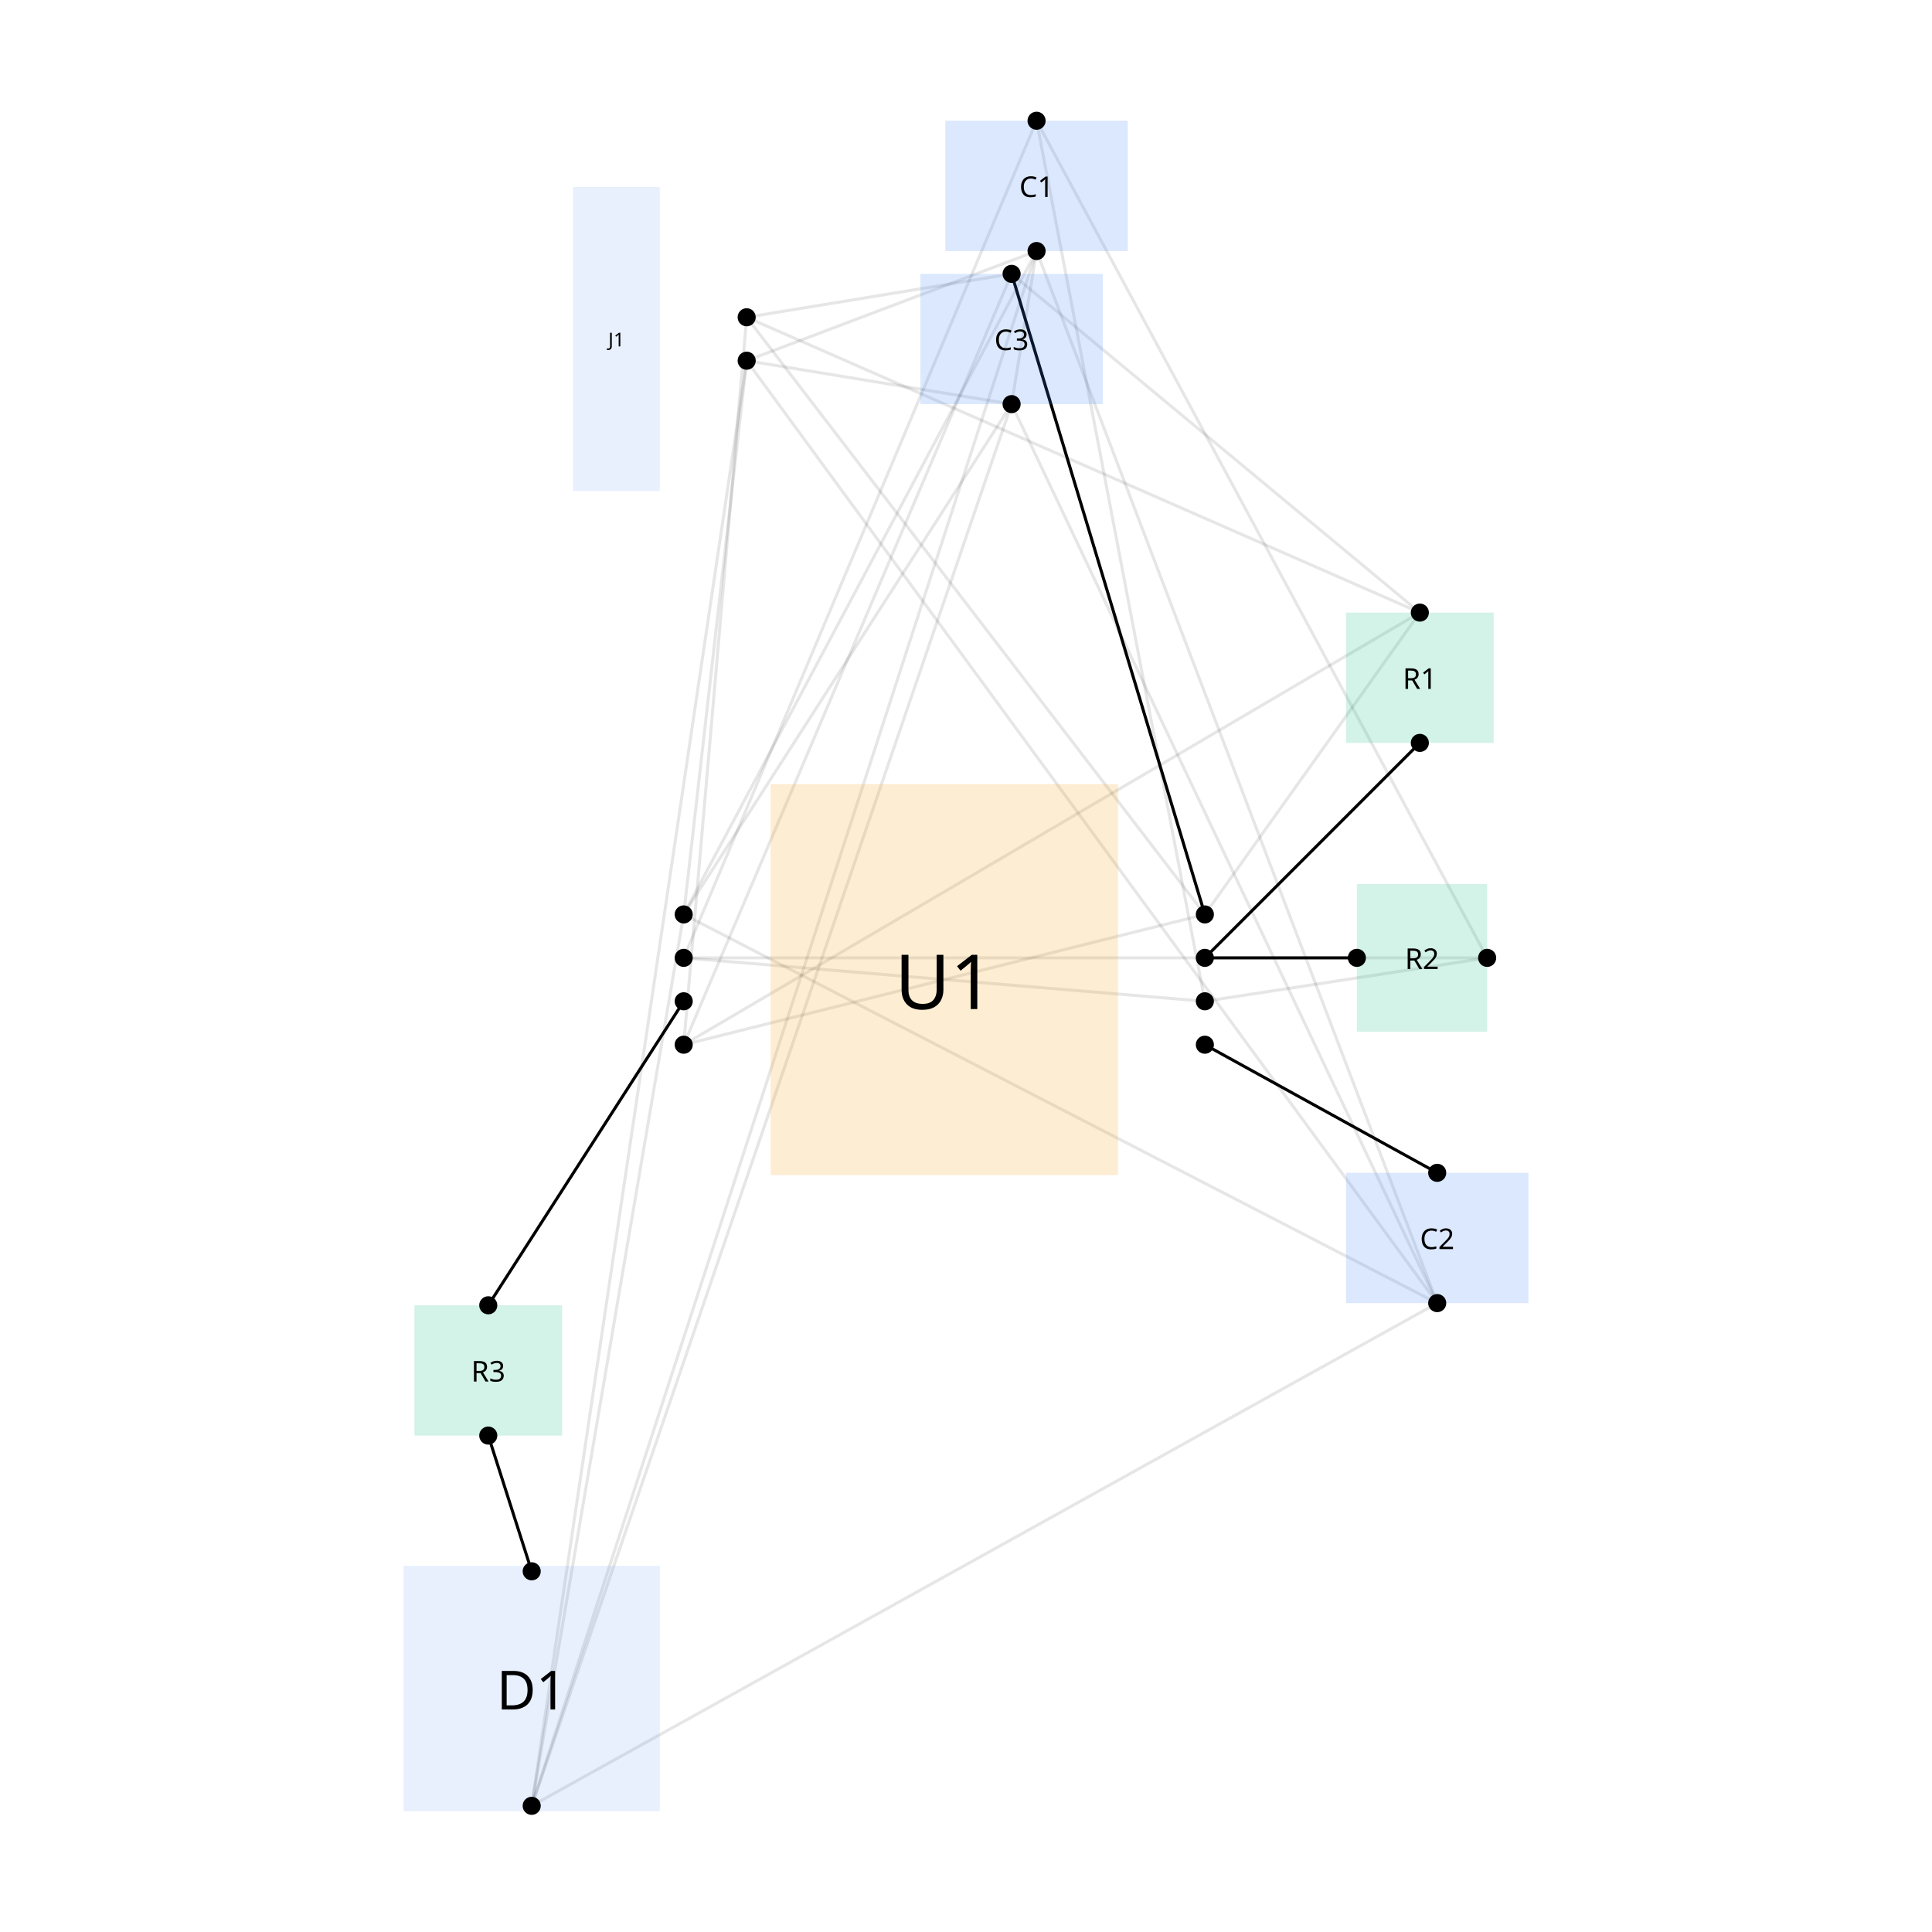
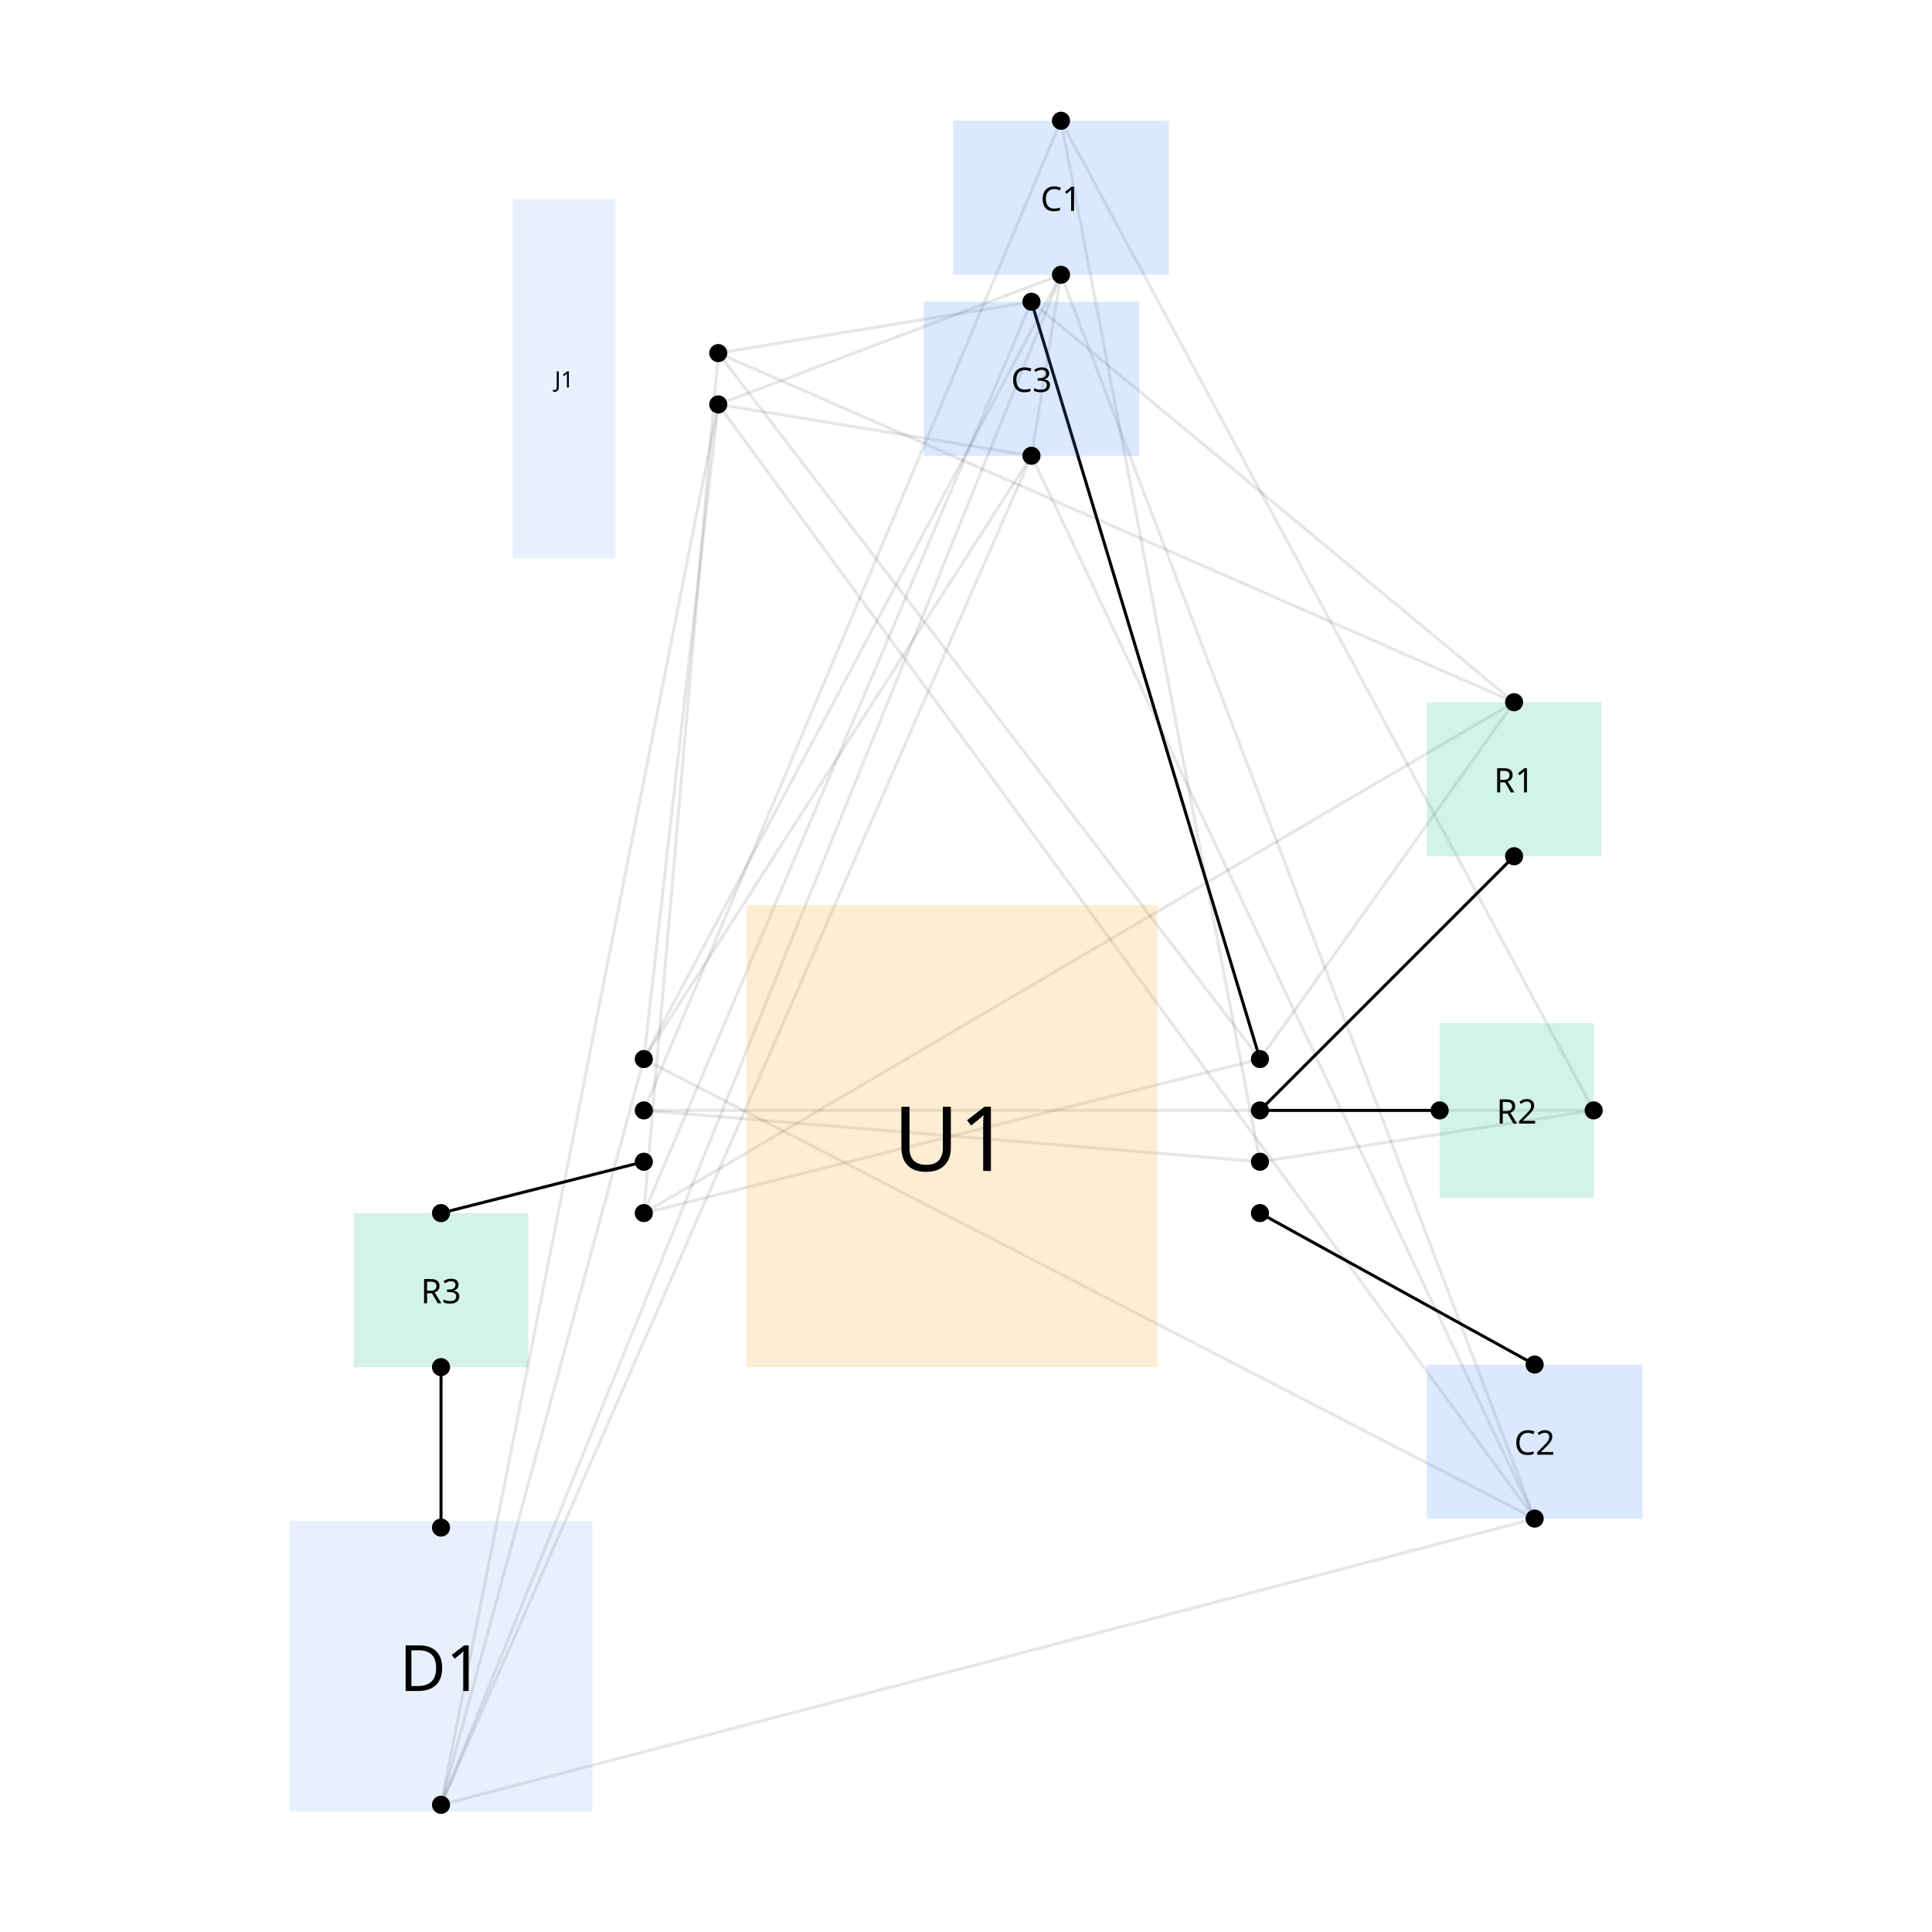
<svg xmlns="http://www.w3.org/2000/svg" width="640" height="640" viewBox="0 0 640 640">
  <rect width="100%" height="100%" fill="white" />
  <g>
-     <polyline data-points="-1.0000000000000002,0.3224999999999998 -0.7099999999999997,2.8724999999999996" data-type="line" data-label="" points="226.487,302.916 247.347,119.486" fill="none" stroke="rgba(0,0,0,0.1)" stroke-width="1px" />
-   </g>
-   <g>
-     <polyline data-points="-1.0000000000000002,0.3224999999999998 0.625,3.3774999999999995" data-type="line" data-label="" points="226.487,302.916 343.378,83.16" fill="none" stroke="rgba(0,0,0,0.1)" stroke-width="1px" />
-   </g>
-   <g>
-     <polyline data-points="-1.0000000000000002,0.3224999999999998 2.4699999999999998,-1.4675000000000002" data-type="line" data-label="" points="226.487,302.916 476.095,431.676" fill="none" stroke="rgba(0,0,0,0.1)" stroke-width="1px" />
-   </g>
-   <g>
-     <polyline data-points="-1.0000000000000002,0.3224999999999998 0.5100000000000002,2.6725" data-type="line" data-label="" points="226.487,302.916 335.106,133.873" fill="none" stroke="rgba(0,0,0,0.1)" stroke-width="1px" />
-   </g>
-   <g>
-     <polyline data-points="-1.0000000000000002,0.3224999999999998 -1.7,-3.7824999999999998" data-type="line" data-label="" points="226.487,302.916 176.134,598.202" fill="none" stroke="rgba(0,0,0,0.1)" stroke-width="1px" />
-   </g>
-   <g>
-     <polyline data-points="-0.7099999999999997,2.8724999999999996 0.625,3.3774999999999995" data-type="line" data-label="" points="247.347,119.486 343.378,83.16" fill="none" stroke="rgba(0,0,0,0.1)" stroke-width="1px" />
-   </g>
-   <g>
-     <polyline data-points="-0.7099999999999997,2.8724999999999996 2.4699999999999998,-1.4675000000000002" data-type="line" data-label="" points="247.347,119.486 476.095,431.676" fill="none" stroke="rgba(0,0,0,0.1)" stroke-width="1px" />
-   </g>
-   <g>
-     <polyline data-points="-0.7099999999999997,2.8724999999999996 0.5100000000000002,2.6725" data-type="line" data-label="" points="247.347,119.486 335.106,133.873" fill="none" stroke="rgba(0,0,0,0.1)" stroke-width="1px" />
-   </g>
-   <g>
-     <polyline data-points="-0.7099999999999997,2.8724999999999996 -1.7,-3.7824999999999998" data-type="line" data-label="" points="247.347,119.486 176.134,598.202" fill="none" stroke="rgba(0,0,0,0.1)" stroke-width="1px" />
-   </g>
-   <g>
-     <polyline data-points="0.625,3.3774999999999995 2.4699999999999998,-1.4675000000000002" data-type="line" data-label="" points="343.378,83.16 476.095,431.676" fill="none" stroke="rgba(0,0,0,0.1)" stroke-width="1px" />
-   </g>
-   <g>
-     <polyline data-points="0.625,3.3774999999999995 0.5100000000000002,2.6725" data-type="line" data-label="" points="343.378,83.16 335.106,133.873" fill="none" stroke="rgba(0,0,0,0.1)" stroke-width="1px" />
-   </g>
-   <g>
-     <polyline data-points="0.625,3.3774999999999995 -1.7,-3.7824999999999998" data-type="line" data-label="" points="343.378,83.16 176.134,598.202" fill="none" stroke="rgba(0,0,0,0.1)" stroke-width="1px" />
-   </g>
-   <g>
-     <polyline data-points="2.4699999999999998,-1.4675000000000002 0.5100000000000002,2.6725" data-type="line" data-label="" points="476.095,431.676 335.106,133.873" fill="none" stroke="rgba(0,0,0,0.1)" stroke-width="1px" />
-   </g>
-   <g>
-     <polyline data-points="2.4699999999999998,-1.4675000000000002 -1.7,-3.7824999999999998" data-type="line" data-label="" points="476.095,431.676 176.134,598.202" fill="none" stroke="rgba(0,0,0,0.1)" stroke-width="1px" />
-   </g>
-   <g>
-     <polyline data-points="0.5100000000000002,2.6725 -1.7,-3.7824999999999998" data-type="line" data-label="" points="335.106,133.873 176.134,598.202" fill="none" stroke="rgba(0,0,0,0.1)" stroke-width="1px" />
-   </g>
-   <g>
-     <polyline data-points="-1.0000000000000002,0.12249999999999978 1.4000000000000001,-0.07750000000000029" data-type="line" data-label="" points="226.487,317.303 399.127,331.689" fill="none" stroke="rgba(0,0,0,0.1)" stroke-width="1px" />
-   </g>
-   <g>
-     <polyline data-points="-1.0000000000000002,0.12249999999999978 2.7,0.12249999999999983" data-type="line" data-label="" points="226.487,317.303 492.64,317.303" fill="none" stroke="rgba(0,0,0,0.1)" stroke-width="1px" />
-   </g>
-   <g>
-     <polyline data-points="-1.0000000000000002,0.12249999999999978 0.625,3.977499999999999" data-type="line" data-label="" points="226.487,317.303 343.378,40" fill="none" stroke="rgba(0,0,0,0.1)" stroke-width="1px" />
-   </g>
-   <g>
-     <polyline data-points="1.4000000000000001,-0.07750000000000029 2.7,0.12249999999999983" data-type="line" data-label="" points="399.127,331.689 492.64,317.303" fill="none" stroke="rgba(0,0,0,0.1)" stroke-width="1px" />
-   </g>
-   <g>
-     <polyline data-points="1.4000000000000001,-0.07750000000000029 0.625,3.977499999999999" data-type="line" data-label="" points="399.127,331.689 343.378,40" fill="none" stroke="rgba(0,0,0,0.1)" stroke-width="1px" />
-   </g>
-   <g>
-     <polyline data-points="2.7,0.12249999999999983 0.625,3.977499999999999" data-type="line" data-label="" points="492.64,317.303 343.378,40" fill="none" stroke="rgba(0,0,0,0.1)" stroke-width="1px" />
-   </g>
-   <g>
-     <polyline data-points="-1.0000000000000002,-0.2775000000000003 1.4000000000000001,0.3224999999999998" data-type="line" data-label="" points="226.487,346.076 399.127,302.916" fill="none" stroke="rgba(0,0,0,0.1)" stroke-width="1px" />
-   </g>
-   <g>
-     <polyline data-points="-1.0000000000000002,-0.2775000000000003 -0.7099999999999997,3.0725" data-type="line" data-label="" points="226.487,346.076 247.347,105.1" fill="none" stroke="rgba(0,0,0,0.1)" stroke-width="1px" />
-   </g>
-   <g>
-     <polyline data-points="-1.0000000000000002,-0.2775000000000003 2.3899999999999997,1.7125" data-type="line" data-label="" points="226.487,346.076 470.34,202.929" fill="none" stroke="rgba(0,0,0,0.1)" stroke-width="1px" />
-   </g>
-   <g>
-     <polyline data-points="-1.0000000000000002,-0.2775000000000003 0.5100000000000002,3.2724999999999995" data-type="line" data-label="" points="226.487,346.076 335.106,90.713" fill="none" stroke="rgba(0,0,0,0.1)" stroke-width="1px" />
-   </g>
-   <g>
-     <polyline data-points="1.4000000000000001,0.3224999999999998 -0.7099999999999997,3.0725" data-type="line" data-label="" points="399.127,302.916 247.347,105.1" fill="none" stroke="rgba(0,0,0,0.1)" stroke-width="1px" />
-   </g>
-   <g>
-     <polyline data-points="1.4000000000000001,0.3224999999999998 2.3899999999999997,1.7125" data-type="line" data-label="" points="399.127,302.916 470.34,202.929" fill="none" stroke="rgba(0,0,0,0.1)" stroke-width="1px" />
-   </g>
-   <g>
-     <polyline data-points="1.4000000000000001,0.3224999999999998 0.5100000000000002,3.2724999999999995" data-type="line" data-label="" points="399.127,302.916 335.106,90.713" fill="none" stroke="rgba(0,0,0,0.1)" stroke-width="1px" />
-   </g>
-   <g>
-     <polyline data-points="-0.7099999999999997,3.0725 2.3899999999999997,1.7125" data-type="line" data-label="" points="247.347,105.1 470.34,202.929" fill="none" stroke="rgba(0,0,0,0.1)" stroke-width="1px" />
-   </g>
-   <g>
-     <polyline data-points="-0.7099999999999997,3.0725 0.5100000000000002,3.2724999999999995" data-type="line" data-label="" points="247.347,105.1 335.106,90.713" fill="none" stroke="rgba(0,0,0,0.1)" stroke-width="1px" />
-   </g>
-   <g>
-     <polyline data-points="2.3899999999999997,1.7125 0.5100000000000002,3.2724999999999995" data-type="line" data-label="" points="470.34,202.929 335.106,90.713" fill="none" stroke="rgba(0,0,0,0.1)" stroke-width="1px" />
-   </g>
-   <g>
-     <polyline data-points="-1.0000000000000002,-0.07750000000000024 -1.9,-1.4775000000000003" data-type="line" data-label="" points="226.487,331.689 161.747,432.396" fill="none" stroke="black" stroke-width="1px" />
-   </g>
-   <g>
-     <polyline data-points="0.5100000000000002,3.2724999999999995 1.4000000000000001,0.3224999999999998" data-type="line" data-label="" points="335.106,90.713 399.127,302.916" fill="none" stroke="black" stroke-width="1px" />
-   </g>
-   <g>
-     <polyline data-points="1.4000000000000001,-0.2775000000000003 2.4699999999999998,-0.8675000000000002" data-type="line" data-label="" points="399.127,346.076 476.095,388.516" fill="none" stroke="black" stroke-width="1px" />
-   </g>
-   <g>
-     <polyline data-points="2.3899999999999997,1.1124999999999998 1.4000000000000001,0.12249999999999972" data-type="line" data-label="" points="470.34,246.089 399.127,317.303" fill="none" stroke="black" stroke-width="1px" />
-   </g>
-   <g>
-     <polyline data-points="1.4000000000000001,0.12249999999999972 2.1000000000000005,0.12249999999999983" data-type="line" data-label="" points="399.127,317.303 449.48,317.303" fill="none" stroke="black" stroke-width="1px" />
-   </g>
-   <g>
-     <polyline data-points="-1.9,-2.0775 -1.7,-2.7024999999999997" data-type="line" data-label="" points="161.747,475.556 176.134,520.514" fill="none" stroke="black" stroke-width="1px" />
-   </g>
-   <g>
-     <rect data-type="rect" data-label="U1" data-x="0.19999999999999996" data-y="0.022499999999999742" x="255.26" y="259.756" width="115.093" height="129.48" fill="rgba(245, 158, 11, 0.18)" stroke="none" stroke-width="0.014" />
-   </g>
-   <g>
-     <rect data-type="rect" data-label="J1" data-x="-1.3099999999999998" data-y="2.9724999999999997" x="189.801" y="61.94" width="28.773" height="100.706" fill="rgba(59, 130, 246, 0.12)" stroke="none" stroke-width="0.014" />
-   </g>
-   <g>
-     <rect data-type="rect" data-label="R1" data-x="2.3899999999999997" data-y="1.4124999999999999" x="445.883" y="202.929" width="48.915" height="43.16" fill="rgba(16, 185, 129, 0.18)" stroke="none" stroke-width="0.014" />
-   </g>
-   <g>
-     <rect data-type="rect" data-label="R2" data-x="2.4000000000000004" data-y="0.12249999999999983" x="449.48" y="292.845" width="43.16" height="48.915" fill="rgba(16, 185, 129, 0.18)" stroke="none" stroke-width="0.014" />
-   </g>
-   <g>
-     <rect data-type="rect" data-label="R3" data-x="-1.9" data-y="-1.7775000000000003" x="137.29" y="432.396" width="48.915" height="43.16" fill="rgba(16, 185, 129, 0.18)" stroke="none" stroke-width="0.014" />
-   </g>
-   <g>
-     <rect data-type="rect" data-label="C1" data-x="0.625" data-y="3.6774999999999993" x="313.166" y="40" width="60.424" height="43.16" fill="rgba(59, 130, 246, 0.18)" stroke="none" stroke-width="0.014" />
-   </g>
-   <g>
-     <rect data-type="rect" data-label="C2" data-x="2.4699999999999998" data-y="-1.1675000000000002" x="445.883" y="388.516" width="60.424" height="43.16" fill="rgba(59, 130, 246, 0.18)" stroke="none" stroke-width="0.014" />
-   </g>
-   <g>
-     <rect data-type="rect" data-label="C3" data-x="0.5100000000000002" data-y="2.9724999999999997" x="304.894" y="90.713" width="60.424" height="43.16" fill="rgba(59, 130, 246, 0.18)" stroke="none" stroke-width="0.014" />
-   </g>
-   <g>
-     <rect data-type="rect" data-label="D1" data-x="-1.7" data-y="-3.2424999999999997" x="133.693" y="518.715" width="84.881" height="81.285" fill="rgba(59, 130, 246, 0.12)" stroke="none" stroke-width="0.014" />
-   </g>
-   <text data-type="text" data-label="U1" data-x="0.19999999999999996" data-y="0.022499999999999742" x="312.807" y="324.496" fill="black" font-size="25.177" font-family="sans-serif" text-anchor="middle" dominant-baseline="central">U1</text>
-   <text data-type="text" data-label="J1" data-x="-1.3099999999999998" data-y="2.9724999999999997" x="204.188" y="112.293" fill="black" font-size="6.33" font-family="sans-serif" text-anchor="middle" dominant-baseline="central">J1</text>
-   <text data-type="text" data-label="R1" data-x="2.3899999999999997" data-y="1.4124999999999999" x="470.34" y="224.509" fill="black" font-size="9.495" font-family="sans-serif" text-anchor="middle" dominant-baseline="central">R1</text>
-   <text data-type="text" data-label="R2" data-x="2.4000000000000004" data-y="0.12249999999999983" x="471.06" y="317.303" fill="black" font-size="9.495" font-family="sans-serif" text-anchor="middle" dominant-baseline="central">R2</text>
-   <text data-type="text" data-label="R3" data-x="-1.9" data-y="-1.7775000000000003" x="161.747" y="453.976" fill="black" font-size="9.495" font-family="sans-serif" text-anchor="middle" dominant-baseline="central">R3</text>
-   <text data-type="text" data-label="C1" data-x="0.625" data-y="3.6774999999999993" x="343.378" y="61.58" fill="black" font-size="9.495" font-family="sans-serif" text-anchor="middle" dominant-baseline="central">C1</text>
-   <text data-type="text" data-label="C2" data-x="2.4699999999999998" data-y="-1.1675000000000002" x="476.095" y="410.096" fill="black" font-size="9.495" font-family="sans-serif" text-anchor="middle" dominant-baseline="central">C2</text>
-   <text data-type="text" data-label="C3" data-x="0.5100000000000002" data-y="2.9724999999999997" x="335.106" y="112.293" fill="black" font-size="9.495" font-family="sans-serif" text-anchor="middle" dominant-baseline="central">C3</text>
-   <text data-type="text" data-label="D1" data-x="-1.7" data-y="-3.2424999999999997" x="176.134" y="559.358" fill="black" font-size="17.883" font-family="sans-serif" text-anchor="middle" dominant-baseline="central">D1</text>
-   <g>
-     <circle data-type="point" data-label="U1.1 (LED_BLINKER_connectivity_net1)" data-x="-1.0000000000000002" data-y="0.3224999999999998" cx="226.487" cy="302.916" r="3" fill="black" />
-   </g>
-   <g>
-     <circle data-type="point" data-label="U1.2 (LED_BLINKER_connectivity_net4)" data-x="-1.0000000000000002" data-y="0.12249999999999978" cx="226.487" cy="317.303" r="3" fill="black" />
-   </g>
-   <g>
-     <circle data-type="point" data-label="U1.3" data-x="-1.0000000000000002" data-y="-0.07750000000000024" cx="226.487" cy="331.689" r="3" fill="black" />
-   </g>
-   <g>
-     <circle data-type="point" data-label="U1.4 (LED_BLINKER_connectivity_net0)" data-x="-1.0000000000000002" data-y="-0.2775000000000003" cx="226.487" cy="346.076" r="3" fill="black" />
-   </g>
-   <g>
-     <circle data-type="point" data-label="U1.5" data-x="1.4000000000000001" data-y="-0.2775000000000003" cx="399.127" cy="346.076" r="3" fill="black" />
-   </g>
-   <g>
-     <circle data-type="point" data-label="U1.6 (LED_BLINKER_connectivity_net4)" data-x="1.4000000000000001" data-y="-0.07750000000000029" cx="399.127" cy="331.689" r="3" fill="black" />
-   </g>
-   <g>
-     <circle data-type="point" data-label="U1.7" data-x="1.4000000000000001" data-y="0.12249999999999972" cx="399.127" cy="317.303" r="3" fill="black" />
-   </g>
-   <g>
-     <circle data-type="point" data-label="U1.8 (LED_BLINKER_connectivity_net0)" data-x="1.4000000000000001" data-y="0.3224999999999998" cx="399.127" cy="302.916" r="3" fill="black" />
-   </g>
-   <g>
-     <circle data-type="point" data-label="J1.1 (LED_BLINKER_connectivity_net0)" data-x="-0.7099999999999997" data-y="3.0725" cx="247.347" cy="105.1" r="3" fill="black" />
-   </g>
-   <g>
-     <circle data-type="point" data-label="J1.2 (LED_BLINKER_connectivity_net1)" data-x="-0.7099999999999997" data-y="2.8724999999999996" cx="247.347" cy="119.486" r="3" fill="black" />
-   </g>
-   <g>
-     <circle data-type="point" data-label="R1.1 (LED_BLINKER_connectivity_net0)" data-x="2.3899999999999997" data-y="1.7125" cx="470.34" cy="202.929" r="3" fill="black" />
-   </g>
-   <g>
-     <circle data-type="point" data-label="R1.2" data-x="2.3899999999999997" data-y="1.1124999999999998" cx="470.34" cy="246.089" r="3" fill="black" />
-   </g>
-   <g>
-     <circle data-type="point" data-label="R2.1" data-x="2.1000000000000005" data-y="0.12249999999999983" cx="449.48" cy="317.303" r="3" fill="black" />
-   </g>
-   <g>
-     <circle data-type="point" data-label="R2.2 (LED_BLINKER_connectivity_net4)" data-x="2.7" data-y="0.12249999999999983" cx="492.64" cy="317.303" r="3" fill="black" />
-   </g>
-   <g>
-     <circle data-type="point" data-label="R3.1" data-x="-1.9" data-y="-1.4775000000000003" cx="161.747" cy="432.396" r="3" fill="black" />
-   </g>
-   <g>
-     <circle data-type="point" data-label="R3.2" data-x="-1.9" data-y="-2.0775" cx="161.747" cy="475.556" r="3" fill="black" />
-   </g>
-   <g>
-     <circle data-type="point" data-label="C1.1 (LED_BLINKER_connectivity_net4)" data-x="0.625" data-y="3.977499999999999" cx="343.378" cy="40" r="3" fill="black" />
-   </g>
-   <g>
-     <circle data-type="point" data-label="C1.2 (LED_BLINKER_connectivity_net1)" data-x="0.625" data-y="3.3774999999999995" cx="343.378" cy="83.16" r="3" fill="black" />
-   </g>
-   <g>
-     <circle data-type="point" data-label="C2.1" data-x="2.4699999999999998" data-y="-0.8675000000000002" cx="476.095" cy="388.516" r="3" fill="black" />
-   </g>
-   <g>
-     <circle data-type="point" data-label="C2.2 (LED_BLINKER_connectivity_net1)" data-x="2.4699999999999998" data-y="-1.4675000000000002" cx="476.095" cy="431.676" r="3" fill="black" />
-   </g>
-   <g>
-     <circle data-type="point" data-label="C3.1 (LED_BLINKER_connectivity_net0)" data-x="0.5100000000000002" data-y="3.2724999999999995" cx="335.106" cy="90.713" r="3" fill="black" />
-   </g>
-   <g>
-     <circle data-type="point" data-label="C3.2 (LED_BLINKER_connectivity_net1)" data-x="0.5100000000000002" data-y="2.6725" cx="335.106" cy="133.873" r="3" fill="black" />
-   </g>
-   <g>
-     <circle data-type="point" data-label="D1.1" data-x="-1.7" data-y="-2.7024999999999997" cx="176.134" cy="520.514" r="3" fill="black" />
-   </g>
-   <g>
-     <circle data-type="point" data-label="D1.2 (LED_BLINKER_connectivity_net1)" data-x="-1.7" data-y="-3.7824999999999998" cx="176.134" cy="598.202" r="3" fill="black" />
+     <polyline data-points="-1.0000000000000002,0.3224999999999998 -0.7099999999999997,2.8724999999999996" data-type="line" data-label="" points="213.273,350.828 237.935,133.971" fill="none" stroke="rgba(0,0,0,0.1)" stroke-width="1px" />
+   </g>
+   <g>
+     <polyline data-points="-1.0000000000000002,0.3224999999999998 0.625,3.3774999999999995" data-type="line" data-label="" points="213.273,350.828 351.465,91.025" fill="none" stroke="rgba(0,0,0,0.1)" stroke-width="1px" />
+   </g>
+   <g>
+     <polyline data-points="-1.0000000000000002,0.3224999999999998 2.4699999999999998,-1.4675000000000002" data-type="line" data-label="" points="213.273,350.828 508.368,503.052" fill="none" stroke="rgba(0,0,0,0.1)" stroke-width="1px" />
+   </g>
+   <g>
+     <polyline data-points="-1.0000000000000002,0.3224999999999998 0.5100000000000002,2.6725" data-type="line" data-label="" points="213.273,350.828 341.686,150.979" fill="none" stroke="rgba(0,0,0,0.1)" stroke-width="1px" />
+   </g>
+   <g>
+     <polyline data-points="-1.0000000000000002,0.3224999999999998 -1.7900000000000003,-2.5824999999999996" data-type="line" data-label="" points="213.273,350.828 146.09,597.874" fill="none" stroke="rgba(0,0,0,0.1)" stroke-width="1px" />
+   </g>
+   <g>
+     <polyline data-points="-0.7099999999999997,2.8724999999999996 0.625,3.3774999999999995" data-type="line" data-label="" points="237.935,133.971 351.465,91.025" fill="none" stroke="rgba(0,0,0,0.1)" stroke-width="1px" />
+   </g>
+   <g>
+     <polyline data-points="-0.7099999999999997,2.8724999999999996 2.4699999999999998,-1.4675000000000002" data-type="line" data-label="" points="237.935,133.971 508.368,503.052" fill="none" stroke="rgba(0,0,0,0.1)" stroke-width="1px" />
+   </g>
+   <g>
+     <polyline data-points="-0.7099999999999997,2.8724999999999996 0.5100000000000002,2.6725" data-type="line" data-label="" points="237.935,133.971 341.686,150.979" fill="none" stroke="rgba(0,0,0,0.1)" stroke-width="1px" />
+   </g>
+   <g>
+     <polyline data-points="-0.7099999999999997,2.8724999999999996 -1.7900000000000003,-2.5824999999999996" data-type="line" data-label="" points="237.935,133.971 146.09,597.874" fill="none" stroke="rgba(0,0,0,0.1)" stroke-width="1px" />
+   </g>
+   <g>
+     <polyline data-points="0.625,3.3774999999999995 2.4699999999999998,-1.4675000000000002" data-type="line" data-label="" points="351.465,91.025 508.368,503.052" fill="none" stroke="rgba(0,0,0,0.1)" stroke-width="1px" />
+   </g>
+   <g>
+     <polyline data-points="0.625,3.3774999999999995 0.5100000000000002,2.6725" data-type="line" data-label="" points="351.465,91.025 341.686,150.979" fill="none" stroke="rgba(0,0,0,0.1)" stroke-width="1px" />
+   </g>
+   <g>
+     <polyline data-points="0.625,3.3774999999999995 -1.7900000000000003,-2.5824999999999996" data-type="line" data-label="" points="351.465,91.025 146.09,597.874" fill="none" stroke="rgba(0,0,0,0.1)" stroke-width="1px" />
+   </g>
+   <g>
+     <polyline data-points="2.4699999999999998,-1.4675000000000002 0.5100000000000002,2.6725" data-type="line" data-label="" points="508.368,503.052 341.686,150.979" fill="none" stroke="rgba(0,0,0,0.1)" stroke-width="1px" />
+   </g>
+   <g>
+     <polyline data-points="2.4699999999999998,-1.4675000000000002 -1.7900000000000003,-2.5824999999999996" data-type="line" data-label="" points="508.368,503.052 146.09,597.874" fill="none" stroke="rgba(0,0,0,0.1)" stroke-width="1px" />
+   </g>
+   <g>
+     <polyline data-points="0.5100000000000002,2.6725 -1.7900000000000003,-2.5824999999999996" data-type="line" data-label="" points="341.686,150.979 146.09,597.874" fill="none" stroke="rgba(0,0,0,0.1)" stroke-width="1px" />
+   </g>
+   <g>
+     <polyline data-points="-1.0000000000000002,0.12249999999999978 1.4000000000000001,-0.07750000000000029" data-type="line" data-label="" points="213.273,367.836 417.373,384.844" fill="none" stroke="rgba(0,0,0,0.1)" stroke-width="1px" />
+   </g>
+   <g>
+     <polyline data-points="-1.0000000000000002,0.12249999999999978 2.7,0.12249999999999983" data-type="line" data-label="" points="213.273,367.836 527.927,367.836" fill="none" stroke="rgba(0,0,0,0.1)" stroke-width="1px" />
+   </g>
+   <g>
+     <polyline data-points="-1.0000000000000002,0.12249999999999978 0.625,3.977499999999999" data-type="line" data-label="" points="213.273,367.836 351.465,40" fill="none" stroke="rgba(0,0,0,0.1)" stroke-width="1px" />
+   </g>
+   <g>
+     <polyline data-points="1.4000000000000001,-0.07750000000000029 2.7,0.12249999999999983" data-type="line" data-label="" points="417.373,384.844 527.927,367.836" fill="none" stroke="rgba(0,0,0,0.1)" stroke-width="1px" />
+   </g>
+   <g>
+     <polyline data-points="1.4000000000000001,-0.07750000000000029 0.625,3.977499999999999" data-type="line" data-label="" points="417.373,384.844 351.465,40" fill="none" stroke="rgba(0,0,0,0.1)" stroke-width="1px" />
+   </g>
+   <g>
+     <polyline data-points="2.7,0.12249999999999983 0.625,3.977499999999999" data-type="line" data-label="" points="527.927,367.836 351.465,40" fill="none" stroke="rgba(0,0,0,0.1)" stroke-width="1px" />
+   </g>
+   <g>
+     <polyline data-points="-1.0000000000000002,-0.2775000000000003 1.4000000000000001,0.3224999999999998" data-type="line" data-label="" points="213.273,401.853 417.373,350.828" fill="none" stroke="rgba(0,0,0,0.1)" stroke-width="1px" />
+   </g>
+   <g>
+     <polyline data-points="-1.0000000000000002,-0.2775000000000003 -0.7099999999999997,3.0725" data-type="line" data-label="" points="213.273,401.853 237.935,116.963" fill="none" stroke="rgba(0,0,0,0.1)" stroke-width="1px" />
+   </g>
+   <g>
+     <polyline data-points="-1.0000000000000002,-0.2775000000000003 2.3899999999999997,1.7125" data-type="line" data-label="" points="213.273,401.853 501.564,232.62" fill="none" stroke="rgba(0,0,0,0.1)" stroke-width="1px" />
+   </g>
+   <g>
+     <polyline data-points="-1.0000000000000002,-0.2775000000000003 0.5100000000000002,3.2724999999999995" data-type="line" data-label="" points="213.273,401.853 341.686,99.954" fill="none" stroke="rgba(0,0,0,0.1)" stroke-width="1px" />
+   </g>
+   <g>
+     <polyline data-points="1.4000000000000001,0.3224999999999998 -0.7099999999999997,3.0725" data-type="line" data-label="" points="417.373,350.828 237.935,116.963" fill="none" stroke="rgba(0,0,0,0.1)" stroke-width="1px" />
+   </g>
+   <g>
+     <polyline data-points="1.4000000000000001,0.3224999999999998 2.3899999999999997,1.7125" data-type="line" data-label="" points="417.373,350.828 501.564,232.62" fill="none" stroke="rgba(0,0,0,0.1)" stroke-width="1px" />
+   </g>
+   <g>
+     <polyline data-points="1.4000000000000001,0.3224999999999998 0.5100000000000002,3.2724999999999995" data-type="line" data-label="" points="417.373,350.828 341.686,99.954" fill="none" stroke="rgba(0,0,0,0.1)" stroke-width="1px" />
+   </g>
+   <g>
+     <polyline data-points="-0.7099999999999997,3.0725 2.3899999999999997,1.7125" data-type="line" data-label="" points="237.935,116.963 501.564,232.62" fill="none" stroke="rgba(0,0,0,0.1)" stroke-width="1px" />
+   </g>
+   <g>
+     <polyline data-points="-0.7099999999999997,3.0725 0.5100000000000002,3.2724999999999995" data-type="line" data-label="" points="237.935,116.963 341.686,99.954" fill="none" stroke="rgba(0,0,0,0.1)" stroke-width="1px" />
+   </g>
+   <g>
+     <polyline data-points="2.3899999999999997,1.7125 0.5100000000000002,3.2724999999999995" data-type="line" data-label="" points="501.564,232.62 341.686,99.954" fill="none" stroke="rgba(0,0,0,0.1)" stroke-width="1px" />
+   </g>
+   <g>
+     <polyline data-points="-1.0000000000000002,-0.07750000000000024 -1.7900000000000003,-0.27750000000000036" data-type="line" data-label="" points="213.273,384.844 146.09,401.853" fill="none" stroke="black" stroke-width="1px" />
+   </g>
+   <g>
+     <polyline data-points="0.5100000000000002,3.2724999999999995 1.4000000000000001,0.3224999999999998" data-type="line" data-label="" points="341.686,99.954 417.373,350.828" fill="none" stroke="black" stroke-width="1px" />
+   </g>
+   <g>
+     <polyline data-points="1.4000000000000001,-0.2775000000000003 2.4699999999999998,-0.8675000000000002" data-type="line" data-label="" points="417.373,401.853 508.368,452.027" fill="none" stroke="black" stroke-width="1px" />
+   </g>
+   <g>
+     <polyline data-points="2.3899999999999997,1.1124999999999998 1.4000000000000001,0.12249999999999972" data-type="line" data-label="" points="501.564,283.645 417.373,367.836" fill="none" stroke="black" stroke-width="1px" />
+   </g>
+   <g>
+     <polyline data-points="1.4000000000000001,0.12249999999999972 2.1000000000000005,0.12249999999999983" data-type="line" data-label="" points="417.373,367.836 476.902,367.836" fill="none" stroke="black" stroke-width="1px" />
+   </g>
+   <g>
+     <polyline data-points="-1.7900000000000003,-0.8775000000000004 -1.7900000000000003,-1.5024999999999995" data-type="line" data-label="" points="146.09,452.878 146.09,506.029" fill="none" stroke="black" stroke-width="1px" />
+   </g>
+   <g>
+     <rect data-type="rect" data-label="U1" data-x="0.19999999999999996" data-y="0.022499999999999742" x="247.289" y="299.803" width="136.067" height="153.075" fill="rgba(245, 158, 11, 0.18)" stroke="none" stroke-width="0.012" />
+   </g>
+   <g>
+     <rect data-type="rect" data-label="J1" data-x="-1.3099999999999998" data-y="2.9724999999999997" x="169.901" y="65.938" width="34.017" height="119.058" fill="rgba(59, 130, 246, 0.12)" stroke="none" stroke-width="0.012" />
+   </g>
+   <g>
+     <rect data-type="rect" data-label="R1" data-x="2.3899999999999997" data-y="1.4124999999999999" x="472.65" y="232.62" width="57.828" height="51.025" fill="rgba(16, 185, 129, 0.18)" stroke="none" stroke-width="0.012" />
+   </g>
+   <g>
+     <rect data-type="rect" data-label="R2" data-x="2.4000000000000004" data-y="0.12249999999999983" x="476.902" y="338.922" width="51.025" height="57.828" fill="rgba(16, 185, 129, 0.18)" stroke="none" stroke-width="0.012" />
+   </g>
+   <g>
+     <rect data-type="rect" data-label="R3" data-x="-1.7900000000000003" data-y="-0.5775000000000003" x="117.175" y="401.853" width="57.828" height="51.025" fill="rgba(16, 185, 129, 0.18)" stroke="none" stroke-width="0.012" />
+   </g>
+   <g>
+     <rect data-type="rect" data-label="C1" data-x="0.625" data-y="3.6774999999999993" x="315.748" y="40" width="71.435" height="51.025" fill="rgba(59, 130, 246, 0.18)" stroke="none" stroke-width="0.012" />
+   </g>
+   <g>
+     <rect data-type="rect" data-label="C2" data-x="2.4699999999999998" data-y="-1.1675000000000002" x="472.65" y="452.027" width="71.435" height="51.025" fill="rgba(59, 130, 246, 0.18)" stroke="none" stroke-width="0.012" />
+   </g>
+   <g>
+     <rect data-type="rect" data-label="C3" data-x="0.5100000000000002" data-y="2.9724999999999997" x="305.968" y="99.954" width="71.435" height="51.025" fill="rgba(59, 130, 246, 0.18)" stroke="none" stroke-width="0.012" />
+   </g>
+   <g>
+     <rect data-type="rect" data-label="D1" data-x="-1.7900000000000003" data-y="-2.0424999999999995" x="95.915" y="503.903" width="100.349" height="96.097" fill="rgba(59, 130, 246, 0.12)" stroke="none" stroke-width="0.012" />
+   </g>
+   <text data-type="text" data-label="U1" data-x="0.19999999999999996" data-y="0.022499999999999742" x="315.323" y="376.34" fill="black" font-size="29.765" font-family="sans-serif" text-anchor="middle" dominant-baseline="central">U1</text>
+   <text data-type="text" data-label="J1" data-x="-1.3099999999999998" data-y="2.9724999999999997" x="186.91" y="125.467" fill="black" font-size="7.484" font-family="sans-serif" text-anchor="middle" dominant-baseline="central">J1</text>
+   <text data-type="text" data-label="R1" data-x="2.3899999999999997" data-y="1.4124999999999999" x="501.564" y="258.132" fill="black" font-size="11.226" font-family="sans-serif" text-anchor="middle" dominant-baseline="central">R1</text>
+   <text data-type="text" data-label="R2" data-x="2.4000000000000004" data-y="0.12249999999999983" x="502.415" y="367.836" fill="black" font-size="11.226" font-family="sans-serif" text-anchor="middle" dominant-baseline="central">R2</text>
+   <text data-type="text" data-label="R3" data-x="-1.7900000000000003" data-y="-0.5775000000000003" x="146.09" y="427.365" fill="black" font-size="11.226" font-family="sans-serif" text-anchor="middle" dominant-baseline="central">R3</text>
+   <text data-type="text" data-label="C1" data-x="0.625" data-y="3.6774999999999993" x="351.465" y="65.513" fill="black" font-size="11.226" font-family="sans-serif" text-anchor="middle" dominant-baseline="central">C1</text>
+   <text data-type="text" data-label="C2" data-x="2.4699999999999998" data-y="-1.1675000000000002" x="508.368" y="477.54" fill="black" font-size="11.226" font-family="sans-serif" text-anchor="middle" dominant-baseline="central">C2</text>
+   <text data-type="text" data-label="C3" data-x="0.5100000000000002" data-y="2.9724999999999997" x="341.686" y="125.467" fill="black" font-size="11.226" font-family="sans-serif" text-anchor="middle" dominant-baseline="central">C3</text>
+   <text data-type="text" data-label="D1" data-x="-1.7900000000000003" data-y="-2.0424999999999995" x="146.09" y="551.951" fill="black" font-size="21.141" font-family="sans-serif" text-anchor="middle" dominant-baseline="central">D1</text>
+   <g>
+     <circle data-type="point" data-label="U1.1 (LED_BLINKER_connectivity_net1)" data-x="-1.0000000000000002" data-y="0.3224999999999998" cx="213.273" cy="350.828" r="3" fill="black" />
+   </g>
+   <g>
+     <circle data-type="point" data-label="U1.2 (LED_BLINKER_connectivity_net4)" data-x="-1.0000000000000002" data-y="0.12249999999999978" cx="213.273" cy="367.836" r="3" fill="black" />
+   </g>
+   <g>
+     <circle data-type="point" data-label="U1.3" data-x="-1.0000000000000002" data-y="-0.07750000000000024" cx="213.273" cy="384.844" r="3" fill="black" />
+   </g>
+   <g>
+     <circle data-type="point" data-label="U1.4 (LED_BLINKER_connectivity_net0)" data-x="-1.0000000000000002" data-y="-0.2775000000000003" cx="213.273" cy="401.853" r="3" fill="black" />
+   </g>
+   <g>
+     <circle data-type="point" data-label="U1.5" data-x="1.4000000000000001" data-y="-0.2775000000000003" cx="417.373" cy="401.853" r="3" fill="black" />
+   </g>
+   <g>
+     <circle data-type="point" data-label="U1.6 (LED_BLINKER_connectivity_net4)" data-x="1.4000000000000001" data-y="-0.07750000000000029" cx="417.373" cy="384.844" r="3" fill="black" />
+   </g>
+   <g>
+     <circle data-type="point" data-label="U1.7" data-x="1.4000000000000001" data-y="0.12249999999999972" cx="417.373" cy="367.836" r="3" fill="black" />
+   </g>
+   <g>
+     <circle data-type="point" data-label="U1.8 (LED_BLINKER_connectivity_net0)" data-x="1.4000000000000001" data-y="0.3224999999999998" cx="417.373" cy="350.828" r="3" fill="black" />
+   </g>
+   <g>
+     <circle data-type="point" data-label="J1.1 (LED_BLINKER_connectivity_net0)" data-x="-0.7099999999999997" data-y="3.0725" cx="237.935" cy="116.963" r="3" fill="black" />
+   </g>
+   <g>
+     <circle data-type="point" data-label="J1.2 (LED_BLINKER_connectivity_net1)" data-x="-0.7099999999999997" data-y="2.8724999999999996" cx="237.935" cy="133.971" r="3" fill="black" />
+   </g>
+   <g>
+     <circle data-type="point" data-label="R1.1 (LED_BLINKER_connectivity_net0)" data-x="2.3899999999999997" data-y="1.7125" cx="501.564" cy="232.62" r="3" fill="black" />
+   </g>
+   <g>
+     <circle data-type="point" data-label="R1.2" data-x="2.3899999999999997" data-y="1.1124999999999998" cx="501.564" cy="283.645" r="3" fill="black" />
+   </g>
+   <g>
+     <circle data-type="point" data-label="R2.1" data-x="2.1000000000000005" data-y="0.12249999999999983" cx="476.902" cy="367.836" r="3" fill="black" />
+   </g>
+   <g>
+     <circle data-type="point" data-label="R2.2 (LED_BLINKER_connectivity_net4)" data-x="2.7" data-y="0.12249999999999983" cx="527.927" cy="367.836" r="3" fill="black" />
+   </g>
+   <g>
+     <circle data-type="point" data-label="R3.1" data-x="-1.7900000000000003" data-y="-0.27750000000000036" cx="146.09" cy="401.853" r="3" fill="black" />
+   </g>
+   <g>
+     <circle data-type="point" data-label="R3.2" data-x="-1.7900000000000003" data-y="-0.8775000000000004" cx="146.09" cy="452.878" r="3" fill="black" />
+   </g>
+   <g>
+     <circle data-type="point" data-label="C1.1 (LED_BLINKER_connectivity_net4)" data-x="0.625" data-y="3.977499999999999" cx="351.465" cy="40" r="3" fill="black" />
+   </g>
+   <g>
+     <circle data-type="point" data-label="C1.2 (LED_BLINKER_connectivity_net1)" data-x="0.625" data-y="3.3774999999999995" cx="351.465" cy="91.025" r="3" fill="black" />
+   </g>
+   <g>
+     <circle data-type="point" data-label="C2.1" data-x="2.4699999999999998" data-y="-0.8675000000000002" cx="508.368" cy="452.027" r="3" fill="black" />
+   </g>
+   <g>
+     <circle data-type="point" data-label="C2.2 (LED_BLINKER_connectivity_net1)" data-x="2.4699999999999998" data-y="-1.4675000000000002" cx="508.368" cy="503.052" r="3" fill="black" />
+   </g>
+   <g>
+     <circle data-type="point" data-label="C3.1 (LED_BLINKER_connectivity_net0)" data-x="0.5100000000000002" data-y="3.2724999999999995" cx="341.686" cy="99.954" r="3" fill="black" />
+   </g>
+   <g>
+     <circle data-type="point" data-label="C3.2 (LED_BLINKER_connectivity_net1)" data-x="0.5100000000000002" data-y="2.6725" cx="341.686" cy="150.979" r="3" fill="black" />
+   </g>
+   <g>
+     <circle data-type="point" data-label="D1.1" data-x="-1.7900000000000003" data-y="-1.5024999999999995" cx="146.09" cy="506.029" r="3" fill="black" />
+   </g>
+   <g>
+     <circle data-type="point" data-label="D1.2 (LED_BLINKER_connectivity_net1)" data-x="-1.7900000000000003" data-y="-2.5824999999999996" cx="146.09" cy="597.874" r="3" fill="black" />
  </g>
  <g id="crosshair" style="display: none">
    <line id="crosshair-h" y1="0" y2="640" stroke="#666" stroke-width="0.5" />
    <line id="crosshair-v" x1="0" x2="640" stroke="#666" stroke-width="0.5" />
    <text id="coordinates" font-family="monospace" font-size="12" fill="#666" />
  </g>
</svg>
